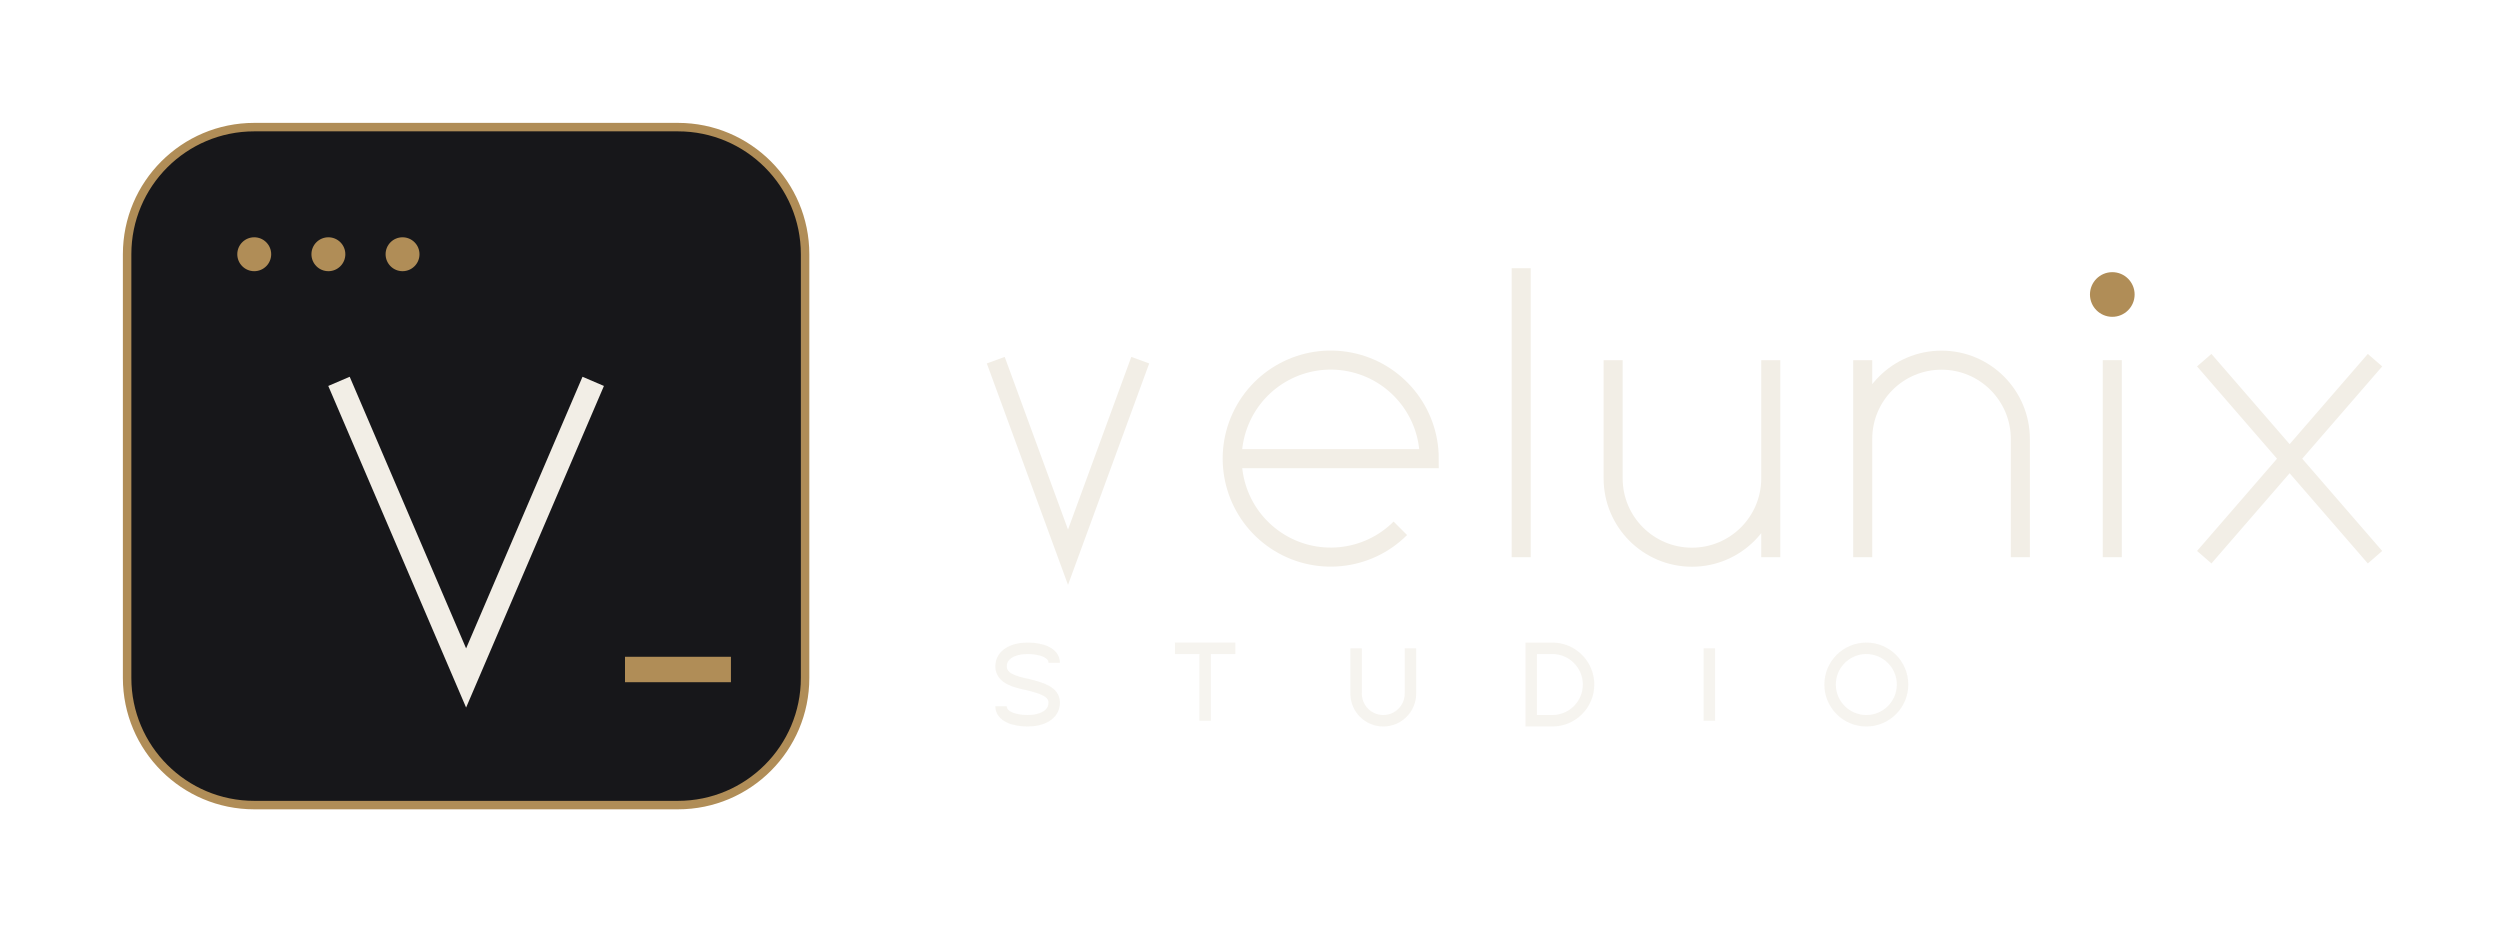
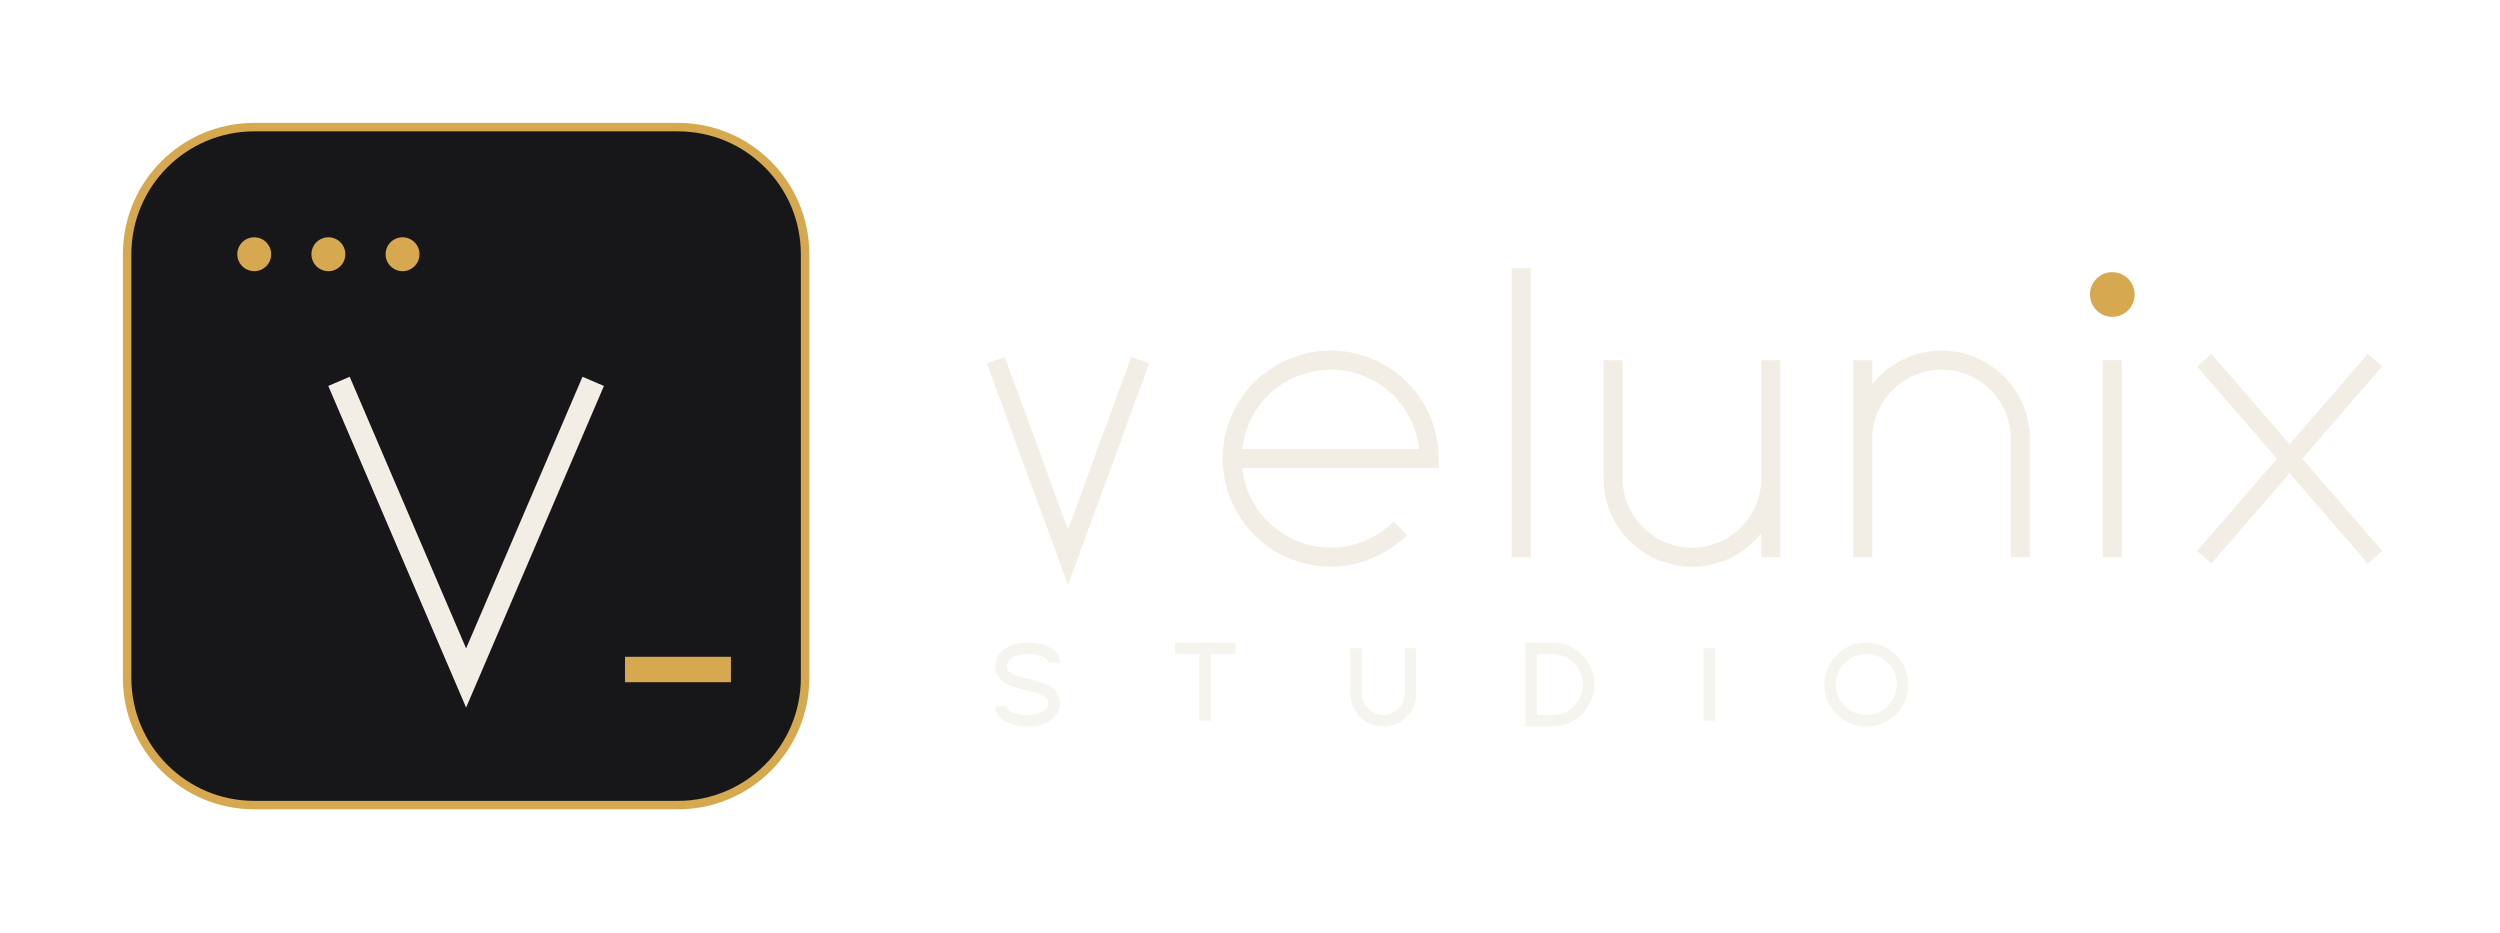
<svg xmlns="http://www.w3.org/2000/svg" viewBox="-12 -12 236 88" width="236" height="88" role="img" aria-labelledby="t">
-   <rect width="64" height="64" rx="12" fill="#17171A" stroke="#B08D57" stroke-width="0.8" />
-   <g fill="#B08D57">
+   <rect width="64" height="64" rx="12" fill="#17171A" stroke="#D6A84F" stroke-width="0.8" />
+   <g fill="#D6A84F">
    <circle cx="12" cy="12" r="1.6" />
    <circle cx="19" cy="12" r="1.6" />
    <circle cx="26" cy="12" r="1.6" />
  </g>
  <path d="M20 24 L32 52 L44 24" fill="none" stroke="#F2EEE6" stroke-width="2.2" stroke-linejoin="miter" />
-   <rect x="47" y="50" width="10" height="2.4" fill="#B08D57" />
+   <rect x="47" y="50" width="10" height="2.4" fill="#D6A84F" />
  <g transform="translate(82,22) scale(0.62)" fill="none" stroke="#F2EEE6" stroke-width="2.9" stroke-linejoin="miter">
    <path d="M0 0 L11 30 L22 0" />
    <path d="M36 15 H66 A15 15 0 1 0 61.6 25.6" />
    <path d="M80 -14 V30" />
    <path d="M94 0 V18 A12 12 0 0 0 118 18 M118 0 V30" />
    <path d="M132 0 V30 M132 12 A12 12 0 0 1 156 12 V30" />
    <path d="M170 0 V30" />
    <path d="M184 0 L210 30 M210 0 L184 30" />
-     <circle cx="170" cy="-10" r="3.4" fill="#B08D57" stroke="none" />
+     <circle cx="170" cy="-10" r="3.4" fill="#D6A84F" stroke="none" />
  </g>
  <g transform="translate(82.5,49.2) scale(0.57)" fill="none" stroke="#F2EEE6" stroke-opacity="0.65" stroke-width="1.9" stroke-linejoin="miter">
    <path d="M8.8 2.4 C8.8 0.8 6.8 0 4.4 0 C2 0 0 1 0 3 C0 5 2.4 5.6 4.4 6 C6.8 6.6 8.8 7.2 8.8 9 C8.8 11 6.8 12 4.4 12 C2 12 0 11.2 0 9.6" />
    <path d="M28.8 0 H38.8 M33.8 0 V12" />
    <path d="M58.8 0 V7.5 A4.5 4.5 0 0 0 67.8 7.5 V0" />
    <path d="M87.8 0 V12 H91.3 A6 6 0 0 0 91.3 0 Z" />
    <path d="M117.3 0 V12" />
    <circle cx="143.3" cy="6" r="6" />
  </g>
</svg>
